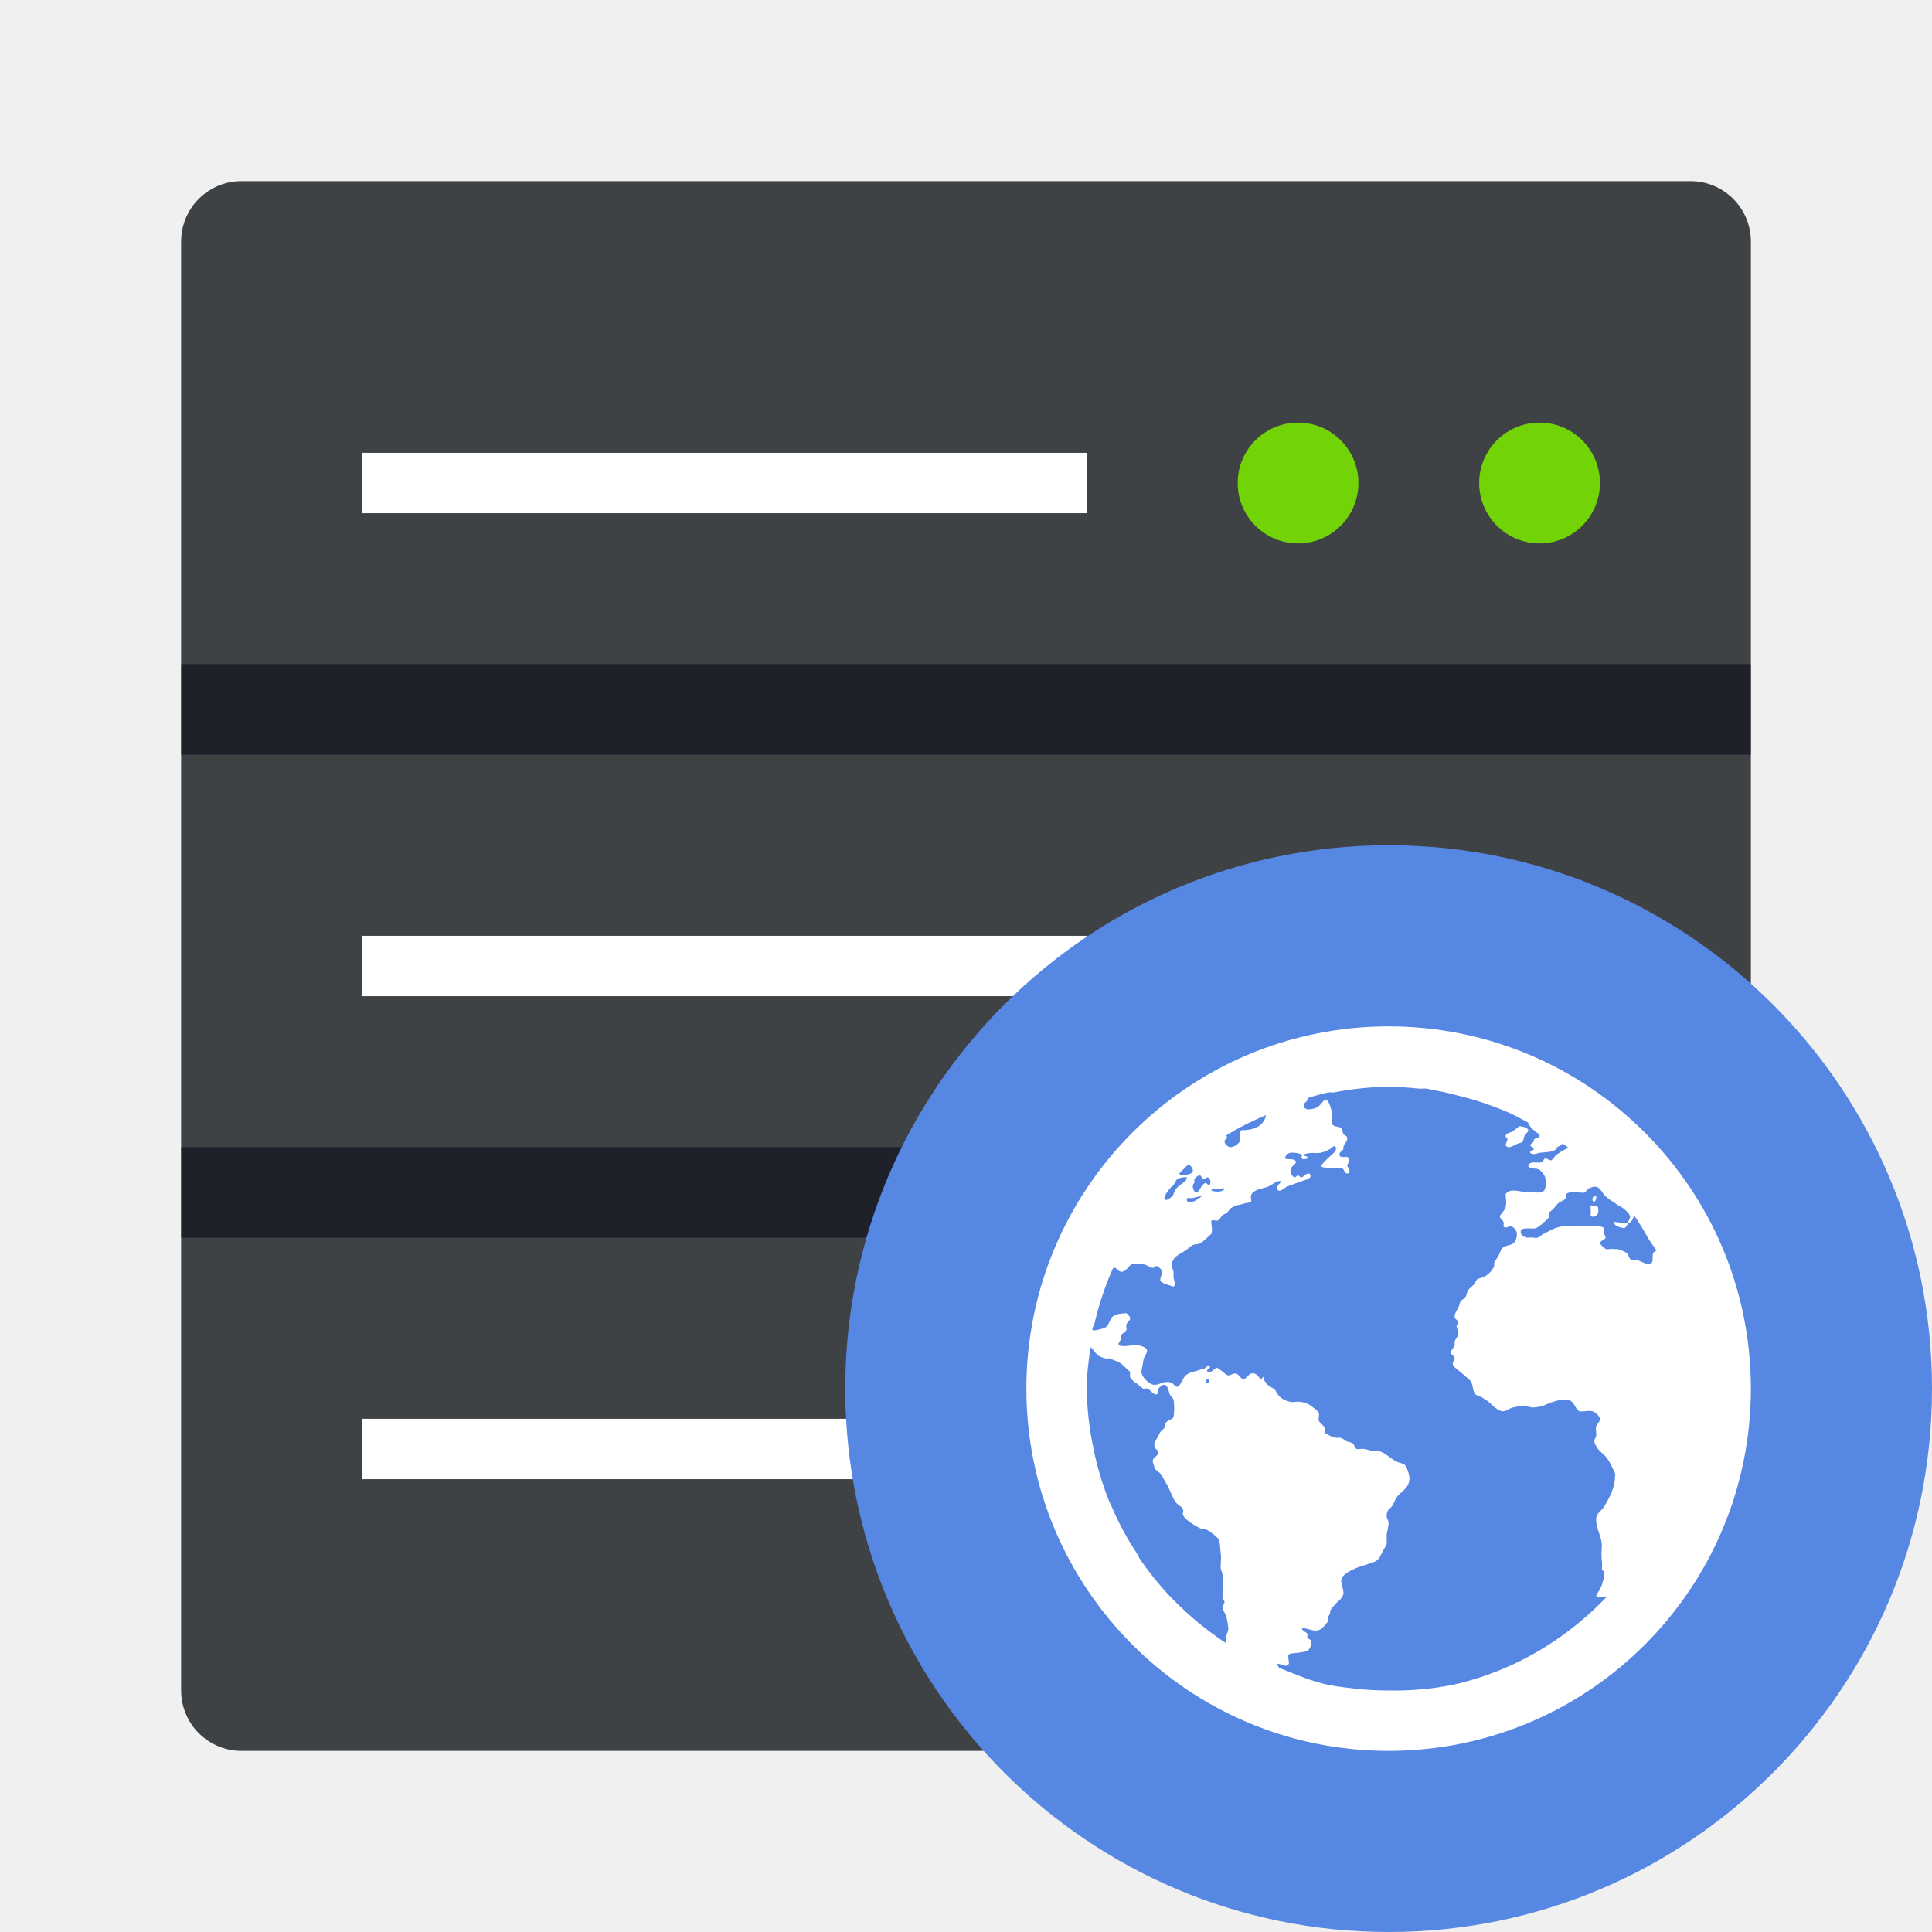
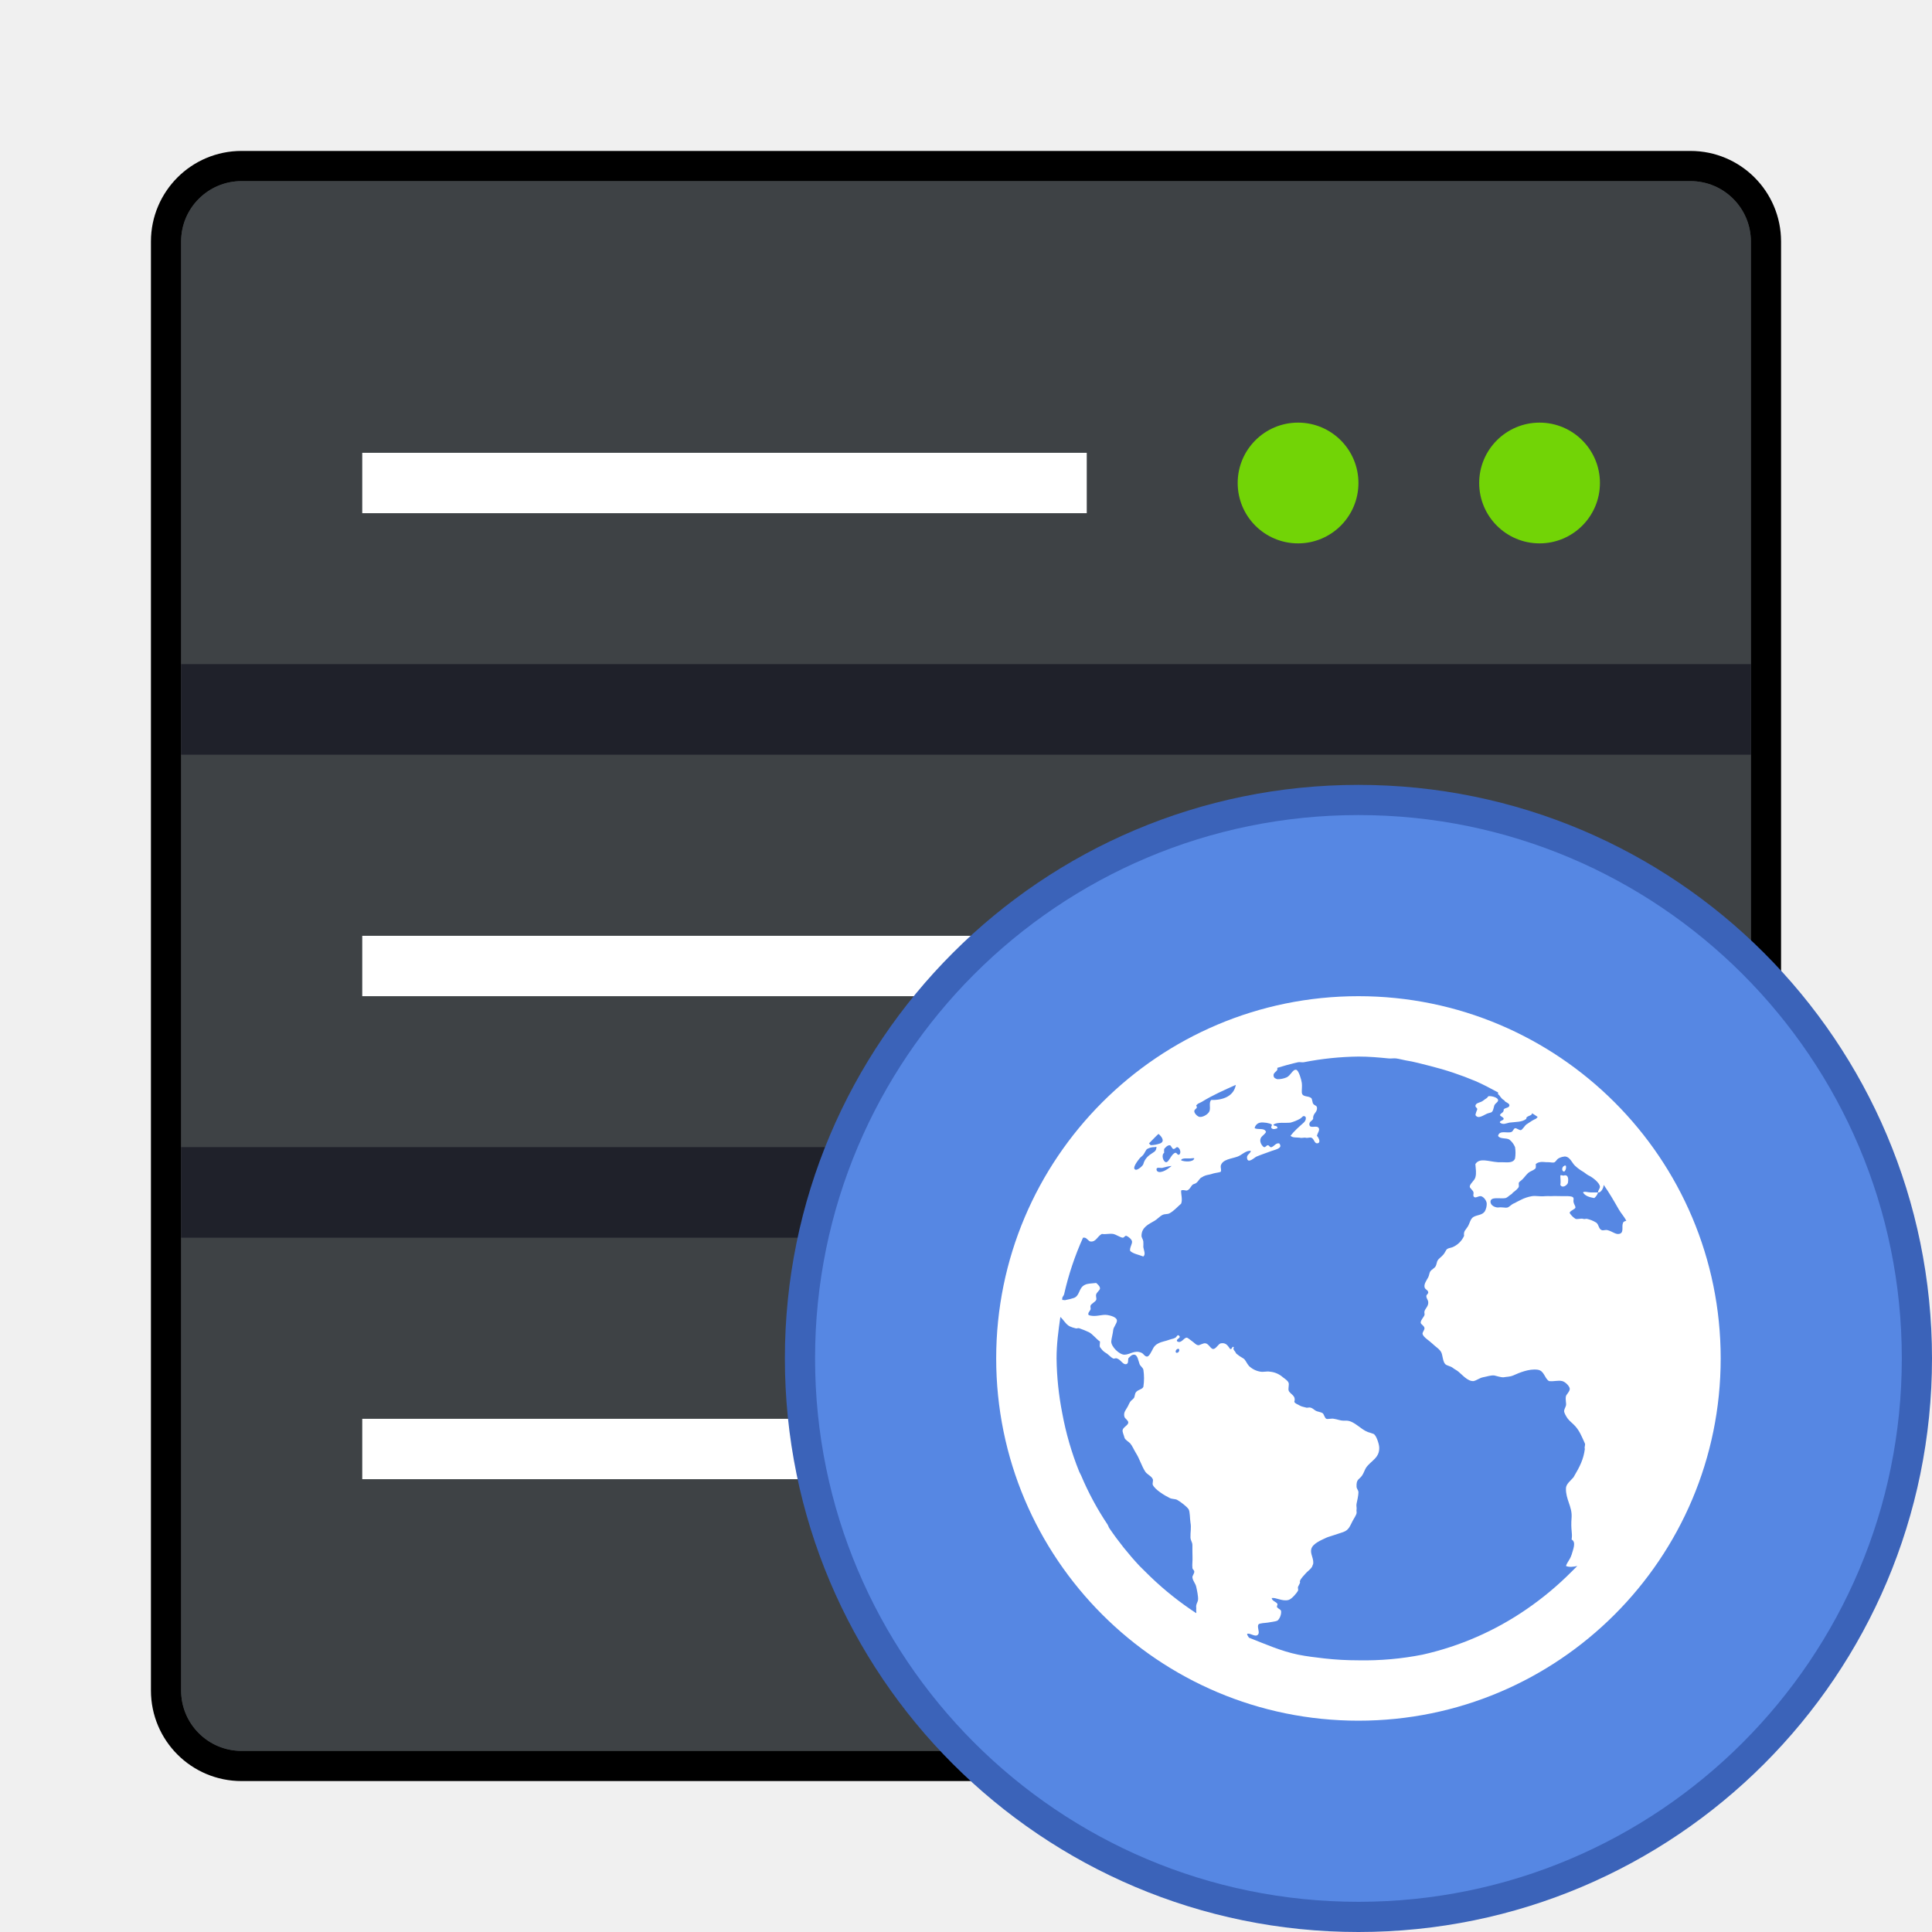
<svg xmlns="http://www.w3.org/2000/svg" width="64" height="64" version="1.1">
+   <rect x="6" y="6" width="52" height="52" rx="2" ry="2" fill="#3e4245" stroke="#000" stroke-width="2" style="paint-order:stroke markers fill" />
  <rect x="6" y="6" width="52" height="52" rx="2" ry="2" fill="#3e4245" style="paint-order:stroke markers fill" />
  <path d="m12 15h24v2h-24z" fill="#fff" />
  <circle cx="43" cy="16" r="2" fill="#72d406" />
  <circle cx="51" cy="16" r="2" fill="#72d406" />
  <g fill="#fff">
    <path d="m12 31h24v2h-24z" />
    <circle cx="43" cy="32" r="2" />
    <circle cx="51" cy="32" r="2" />
    <path d="m12 47h24v2h-24z" />
  </g>
  <g fill-rule="evenodd">
    <rect x="6" y="22" width="52" height="3" rx="0" ry="0" fill="#00000f" opacity=".5" style="paint-order:fill markers stroke" />
    <rect x="6" y="38" width="52" height="3" rx="0" ry="0" fill="#00000f" opacity=".5" style="paint-order:fill markers stroke" />
-     <circle cx="46" cy="46" r="18" fill="#5687e3" style="paint-order:fill markers stroke" />
+     <circle cx="45" cy="45" r="18" fill="#5687e3" stroke="#3b63b9" stroke-width="2" style="paint-order:fill markers stroke" />
+     <circle cx="45" cy="45" r="18" fill="#5687e3" style="paint-order:fill markers stroke" />
  </g>
-   <path d="m46 34a12 12 0 1 0 0 24 12 12 0 0 0 0-24zm0 2c0.346 0 0.664 0.028 1 0.062 0.08 8e-3 0.17-0.01 0.25 0 0.106 0.014 0.208 0.046 0.312 0.064 0.288 0.044 0.534 0.118 0.814 0.186 0.512 0.128 1.02 0.298 1.5 0.5 0.262 0.112 0.498 0.242 0.75 0.376v0.062c0.056 0.026 0.088 0.134 0.186 0.188 0.036 0.02 0.03 0.044 0.064 0.062 0.056 0.032 0.136 0.068 0.124 0.126-0.016 0.08-0.132 0.062-0.188 0.124 8e-3 0.116-0.094 0.11-0.124 0.188 0.018 0.05 0.116 0.064 0.124 0.124-0.01 0.064-0.148 0.06-0.124 0.126 0.108 0.084 0.21 0.02 0.312 0 0.224-0.028 0.424-0.012 0.562-0.126-0.018-0.106 0.2-0.09 0.188-0.186 0.058 0.04 0.13 0.08 0.188 0.124-0.022 0.02-0.04 0.052-0.064 0.062-0.04 0.02-0.086 0.04-0.124 0.064l-0.188 0.124c-0.046 0.032-0.14 0.188-0.186 0.188-0.06 0-0.146-0.076-0.188-0.064-0.06 0.02-0.058 0.102-0.126 0.126-0.132 0.048-0.392-0.072-0.436 0.126 0.056 0.114 0.274 0.06 0.374 0.124a0.62 0.62 0 0 1 0.188 0.25 1.18 1.18 0 0 1 0 0.376c-0.062 0.16-0.254 0.126-0.438 0.124h-0.126c-0.308-0.02-0.61-0.16-0.75 0.062 0.01 0.17 0.04 0.29 0 0.438-0.026 0.108-0.192 0.22-0.186 0.312 0 0.048 0.112 0.12 0.124 0.188 8e-3 0.036-0.016 0.09 0 0.126 0.052 0.098 0.16-0.02 0.25 0 0.088 0.02 0.188 0.15 0.188 0.25a0.52 0.52 0 0 1-0.062 0.25c-0.088 0.132-0.25 0.114-0.376 0.186-0.104 0.06-0.124 0.21-0.186 0.314-0.066 0.112-0.152 0.152-0.126 0.312a0.73 0.73 0 0 1-0.376 0.374c-0.054 0.024-0.136 0.028-0.186 0.064-0.04 0.028-0.07 0.122-0.126 0.186-0.07 0.08-0.15 0.128-0.186 0.188-0.03 0.046-0.034 0.124-0.064 0.188-0.044 0.084-0.132 0.102-0.186 0.186-0.026 0.04-0.036 0.136-0.064 0.188-0.064 0.116-0.136 0.212-0.124 0.314 0.01 0.096 0.12 0.1 0.124 0.186 6e-3 0.048-0.064 0.072-0.062 0.126 2e-3 0.076 0.056 0.126 0.062 0.186 0.014 0.148-0.096 0.212-0.124 0.314-0.014 0.048 0.012 0.084 0 0.124-0.024 0.074-0.124 0.162-0.126 0.25 0 0.062 0.12 0.1 0.126 0.188 4e-3 0.058-0.074 0.132-0.064 0.188 0.022 0.108 0.23 0.228 0.314 0.312 0.114 0.114 0.262 0.192 0.312 0.312 0.042 0.102 0.048 0.3 0.126 0.376 0.056 0.056 0.176 0.064 0.25 0.124 0.068 0.054 0.112 0.066 0.186 0.126 0.122 0.096 0.306 0.326 0.5 0.312 0.102-0.02 0.2-0.104 0.314-0.126 0.118-0.02 0.254-0.072 0.374-0.06 0.092 0.02 0.216 0.066 0.312 0.06 0.1-0.02 0.2-0.012 0.314-0.06 0.198-0.088 0.524-0.23 0.812-0.19 0.22 0.032 0.22 0.278 0.374 0.376 0.176 0.02 0.298-0.034 0.438 0 0.106 0.026 0.24 0.166 0.25 0.25 0.01 0.086-0.114 0.196-0.126 0.25-0.026 0.116 0.02 0.24 0 0.312-0.016 0.06-0.064 0.13-0.06 0.188 0 0.052 0.07 0.18 0.124 0.25 0.066 0.084 0.17 0.16 0.25 0.25 0.146 0.168 0.21 0.34 0.312 0.562 0.026 0.056-0.024 0.116 0 0.188-0.044 0.336-0.156 0.566-0.376 0.938-0.102 0.12-0.252 0.224-0.25 0.374-6e-3 0.36 0.204 0.59 0.188 0.938-0.036 0.468 0.036 0.5 0 0.75 0.16 0.08 0.046 0.334 0 0.5-0.068 0.198-0.148 0.242-0.186 0.376 0.106 0.046 0.256 0.026 0.374 0l-0.188 0.186a10.406 10.406 0 0 1-1.5 1.25 9.88 9.88 0 0 1-3.436 1.5 9.97 9.97 0 0 1-2.126 0.188c-0.38 0-0.756-0.02-1.126-0.062-0.292-0.034-0.588-0.068-0.874-0.126-0.566-0.116-1.098-0.354-1.626-0.562-0.018-0.034-0.066-0.084-0.06-0.126 0.102-0.044 0.298 0.148 0.374 0 0.038-0.07-0.05-0.24 0-0.312 0.036-0.048 0.238-0.048 0.312-0.062 0.106-0.02 0.252-0.034 0.312-0.062 0.066-0.042 0.138-0.19 0.126-0.314-6e-3 -0.058-0.08-0.072-0.126-0.124-0.038-0.044 0.026-0.084 0-0.126-0.048-0.07-0.168-0.084-0.186-0.186 0.142-0.028 0.354 0.12 0.56 0.062 0.1-0.028 0.268-0.22 0.314-0.312 0.014-0.028-0.016-0.09 0-0.126 0.018-0.036 0.056-0.104 0.062-0.124 0.014-0.054-0.012-0.028 0-0.064 0.036-0.1 0.128-0.176 0.188-0.25 0.046-0.056 0.146-0.128 0.188-0.186 0.048-0.062 0.03-0.07 0.062-0.126 0.03-0.18-0.106-0.34-0.062-0.5 0.048-0.18 0.326-0.292 0.5-0.374 0.06-0.028 0.138-0.046 0.186-0.064 0.12-0.04 0.264-0.084 0.376-0.124 0.188-0.068 0.22-0.204 0.312-0.376 0.044-0.08 0.118-0.19 0.126-0.25 8e-3 -0.052-0.01-0.062 0-0.124 0.01-0.058-0.016-0.12 0-0.188 0.02-0.086 0.062-0.28 0.062-0.374 0-0.08-0.06-0.116-0.062-0.188-0.014-0.26 0.092-0.234 0.186-0.376 0.048-0.07 0.092-0.2 0.126-0.25 0.162-0.24 0.458-0.322 0.438-0.686-8e-3 -0.12-0.1-0.4-0.188-0.438-0.05-0.022-0.114-0.036-0.188-0.062-0.236-0.088-0.44-0.356-0.686-0.376h-0.126c-0.096 0-0.204-0.048-0.312-0.062-0.068-0.02-0.21 0.02-0.25 0-0.062-0.03-0.076-0.154-0.126-0.188-0.04-0.028-0.126-0.04-0.186-0.062-0.1-0.036-0.138-0.118-0.25-0.126-0.036 0-0.086 0.02-0.126 0-0.062-0.02-0.13-0.026-0.188-0.06-0.072-0.046-0.158-0.064-0.186-0.126 0.066-0.216-0.144-0.25-0.188-0.376-0.02-0.058 0.02-0.198 0-0.25-0.026-0.074-0.106-0.124-0.188-0.186a0.748 0.748 0 0 0-0.438-0.188c-0.092-0.02-0.202 0.02-0.312 0a0.712 0.712 0 0 1-0.376-0.188c-0.084-0.098-0.112-0.204-0.186-0.25-0.07-0.044-0.14-0.08-0.188-0.126-0.022-0.02-0.042-0.016-0.062-0.06-0.036-0.076-0.108-0.1-0.064-0.19-0.08-0.04-0.038 0.078-0.124 0.064-0.078-0.11-0.136-0.22-0.312-0.188-0.08 0.02-0.156 0.186-0.25 0.188-0.08 0-0.148-0.172-0.25-0.188-0.08-0.02-0.196 0.072-0.25 0.062-0.086-0.02-0.11-0.072-0.188-0.124-0.058-0.04-0.156-0.128-0.188-0.126-0.1 0-0.174 0.2-0.312 0.126-0.068-0.086 0.142-0.108 0.062-0.188-0.06-0.058-0.076 0.034-0.124 0.062-0.056 0.036-0.126 0.04-0.188 0.064-0.138 0.052-0.268 0.066-0.376 0.124a0.37 0.37 0 0 0-0.186 0.188c-0.046 0.084-0.118 0.246-0.188 0.25-0.084 0-0.112-0.092-0.188-0.126-0.23-0.1-0.372 0.06-0.562 0.064-0.176 0-0.446-0.272-0.438-0.44 6e-3 -0.1 0.052-0.248 0.064-0.374 8e-3 -0.1 0.122-0.22 0.124-0.312 2e-3 -0.124-0.232-0.174-0.312-0.188-0.188-0.034-0.412 0.084-0.626 0-0.04-0.068 0.04-0.12 0.064-0.186 0.012-0.036-0.014-0.084 0-0.126 0.022-0.064 0.156-0.12 0.186-0.188 0.022-0.052-0.02-0.12 0-0.186 0.026-0.072 0.12-0.136 0.126-0.188 8e-3 -0.068-0.072-0.144-0.126-0.188-0.166 0.02-0.28 0.014-0.374 0.062-0.216 0.1-0.158 0.37-0.376 0.438a1.828 1.828 0 0 1-0.25 0.062c-0.036 0.02-0.084-4e-3 -0.124 0 4e-3 -0.02-4e-3 -0.04 0-0.062 8e-3 -0.046 0.052-0.08 0.062-0.126a9.82 9.82 0 0 1 0.626-1.874h0.06c0.078 0.02 0.124 0.12 0.19 0.126 0.182 0.02 0.222-0.17 0.374-0.25 0.156 0.02 0.234-0.02 0.376 0 0.096 0.02 0.236 0.116 0.312 0.124 0.064 0 0.064-0.07 0.124-0.062 0.06 0.02 0.178 0.114 0.188 0.186 0.01 0.09-0.088 0.214-0.062 0.314 0.094 0.096 0.304 0.13 0.436 0.186 0.088-0.074 0.014-0.208 0-0.312 0-0.046 6e-3 -0.144 0-0.186-8e-3 -0.072-0.06-0.126-0.06-0.188 0-0.286 0.244-0.388 0.436-0.5 0.082-0.048 0.178-0.152 0.25-0.188 0.102-0.05 0.166-0.014 0.25-0.062 0.152-0.086 0.258-0.216 0.376-0.314 0.054-0.13-6e-3 -0.308 0-0.436 0.054-0.034 0.128 0 0.186 0 0.092-0.02 0.136-0.136 0.188-0.188 0.03-0.03 0.088-0.032 0.126-0.062 0.09-0.072 0.106-0.156 0.186-0.188a0.52 0.52 0 0 1 0.126-0.062c0.06-0.02 0.154-0.028 0.25-0.064 0.06-0.02 0.226-0.036 0.25-0.06 0.03-0.032-8e-3 -0.144 0-0.19 0.048-0.224 0.36-0.236 0.562-0.312 0.14-0.052 0.28-0.214 0.438-0.186-0.03 0.108-0.152 0.12-0.126 0.25 0.034 0.18 0.25-0.038 0.314-0.064 0.12-0.052 0.34-0.126 0.5-0.186 0.14-0.05 0.38-0.09 0.25-0.25-0.11-0.02-0.156 0.084-0.25 0.124-0.066 0.02-0.07-0.056-0.126-0.062-0.054 0-0.07 0.072-0.126 0.062-0.054-0.02-0.116-0.12-0.124-0.188-0.022-0.168 0.12-0.188 0.188-0.312-0.046-0.152-0.248-0.066-0.376-0.126a0.226 0.226 0 0 1 0.188-0.186c0.086-0.02 0.324 0.016 0.376 0.062 0.03 0.026-0.046 0.084 0 0.126 0.052 0.046 0.12 0.02 0.186 0 0.024-0.114-0.144-0.052-0.124-0.126 0.136-0.088 0.396-0.04 0.562-0.062a1.36 1.36 0 0 0 0.312-0.126c0.08-0.046 0.104-0.138 0.188-0.062 0.024 0.082-0.016 0.144-0.062 0.188-0.154 0.136-0.318 0.28-0.438 0.436 0.074 0.072 0.188 0.05 0.312 0.064 0.048 0.02 0.138-0.01 0.188 0 0.06 0.02 0.14-0.02 0.188 0 0.084 0.02 0.104 0.186 0.186 0.186 0.136 0 0.08-0.16 0-0.25 0.024-0.094 0.098-0.182 0.064-0.25-0.062-0.124-0.3 0.038-0.314-0.124-6e-3 -0.1 0.09-0.112 0.126-0.188-0.016-0.192 0.144-0.2 0.126-0.374-0.01-0.072-0.076-0.058-0.126-0.126-0.026-0.036-0.032-0.16-0.062-0.186-0.104-0.088-0.3-0.02-0.314-0.188-4e-3 -0.1 0.014-0.206 0-0.314-0.012-0.1-0.1-0.416-0.186-0.436-0.112-0.024-0.18 0.186-0.314 0.25a0.752 0.752 0 0 1-0.312 0.062c-0.048-0.02-0.12-0.03-0.124-0.126-8e-3 -0.084 0.094-0.12 0.124-0.186 8e-3 -0.016-4e-3 -0.04 0-0.064 0.146-0.04 0.29-0.09 0.438-0.124 0.084-0.02 0.166-0.046 0.25-0.062 0.06-0.012 0.128 0.01 0.188 0a10.016 10.016 0 0 1 1.812-0.188zm-4.062 0.938c-0.064 0.364-0.406 0.51-0.814 0.5-0.09 0.088-0.012 0.252-0.06 0.374-0.044 0.102-0.212 0.196-0.314 0.188-0.074 0-0.188-0.118-0.188-0.188 0-0.086 0.138-0.088 0.064-0.186 2e-3 -0.02 0.04-0.044 0.06-0.064 0.042-0.024 0.086-0.038 0.126-0.062 0.362-0.224 0.734-0.386 1.126-0.562zm8.374 0.374c-0.036 0.02-0.03 0.044-0.062 0.064-0.076 0.046-0.13 0.102-0.188 0.124-0.08 0.03-0.174 0.05-0.186 0.126-0.01 0.06 0.064 0.066 0.06 0.124-0.028 0.074-0.044 0.098-0.06 0.188 0.1 0.166 0.31-0.038 0.436-0.064 0.056-0.02 0.096-0.014 0.126-0.06 0.034-0.056 0.036-0.112 0.062-0.19 0.028-0.084 0.136-0.112 0.126-0.186-8e-3 -0.074-0.19-0.136-0.314-0.126zm-10.936 1.25c0.094 0.076 0.228 0.24 0.06 0.314a1.032 1.032 0 0 1-0.31 0.06c-0.02 0-0.046-0.046-0.064-0.06 0.104-0.1 0.206-0.218 0.314-0.314zm0.374 0.376c0.048 0 0.068 0.12 0.126 0.124 0.054 0 0.092-0.07 0.124-0.062 0.084 0.022 0.142 0.188 0.062 0.25-0.066 0.02-0.076-0.07-0.124-0.062-0.136 0.024-0.212 0.32-0.314 0.312-0.096-0.02-0.16-0.242-0.06-0.312 0-0.06-6e-3 -0.064 0-0.126 0.028-0.036 0.106-0.13 0.186-0.124zm-0.5 0.062c0.028 0 0.052-0.02 0.062 0-0.014 0.106-0.042 0.138-0.124 0.188-0.142 0.086-0.266 0.192-0.314 0.374-0.012 0.054-0.18 0.2-0.25 0.188-0.156-0.034 0.09-0.33 0.126-0.376 0.04-0.05 0.08-0.066 0.126-0.124 0.044-0.056 0.08-0.156 0.124-0.188a0.492 0.492 0 0 1 0.25-0.062zm13.562 0.312c0.16-0.02 0.24 0.156 0.314 0.25 0.06 0.08 0.214 0.196 0.312 0.25 0.056 0.03 0.124 0.098 0.186 0.126 0.13 0.058 0.37 0.246 0.376 0.374 2e-3 0.064-0.072 0.128-0.062 0.188 0.098 0.02 0.184-0.152 0.186-0.25 0.184 0.26 0.342 0.536 0.5 0.812 0.076 0.132 0.18 0.24 0.25 0.376-0.088 0.026-0.11 0.04-0.124 0.124-0.02 0.112 0.042 0.294-0.126 0.314-0.104 0.02-0.228-0.092-0.374-0.126-0.06-0.02-0.14 0.02-0.188 0-0.11-0.036-0.092-0.184-0.186-0.25a1.002 1.002 0 0 0-0.314-0.126c-0.054 0-0.068 0.02-0.124 0-0.068-0.02-0.194 0.028-0.25 0a0.642 0.642 0 0 1-0.188-0.186c-0.022-0.074 0.184-0.126 0.188-0.188 4e-3 -0.048-0.054-0.114-0.064-0.188-6e-3 -0.044 0.01-0.094 0-0.124-0.014-0.052-0.104-0.06-0.186-0.064h-0.188c-0.088 0-0.266-8e-3 -0.376 0-0.066 0-0.124-6e-3 -0.186 0-0.174 0.02-0.302-0.02-0.438 0a1.256 1.256 0 0 0-0.376 0.126l-0.124 0.062a0.822 0.822 0 0 1-0.126 0.064c-0.054 0.026-0.132 0.108-0.186 0.124-0.08 0.02-0.172-0.02-0.314 0-0.1 0-0.246-0.066-0.25-0.188 0-0.186 0.326-0.09 0.5-0.124 0.066-0.02 0.108-0.078 0.188-0.126 0.04-0.02 0.028-0.038 0.064-0.062 0.06-0.042 0.176-0.14 0.186-0.188 8e-3 -0.044-6e-3 -0.09 0-0.124 8e-3 -0.042 0.072-0.07 0.126-0.126 0.084-0.084 0.146-0.196 0.25-0.25 0.07-0.036 0.154-0.066 0.186-0.124 8e-3 -0.064 0-0.066 0-0.126a0.26 0.26 0 0 1 0.126-0.062c0.108-0.024 0.186 6e-3 0.312 0 0.054 0 0.13 0.026 0.188 0 0.048-0.032 0.076-0.1 0.126-0.126a0.494 0.494 0 0 1 0.186-0.06zm1.126 1.188h-0.25c-0.088 0-0.2-0.046-0.25 0 0.074 0.12 0.208 0.158 0.374 0.188a0.386 0.386 0 0 0 0.126-0.188zm-13.688-1.126h0.188c0.05 0 0.104-0.02 0.124 0-0.032 0.132-0.334 0.112-0.436 0.064 4e-3 -0.05 0.06-0.056 0.124-0.064zm-0.438 0.25c-0.086 0.064-0.174 0.146-0.312 0.188-0.076 0.024-0.174 0.022-0.188-0.062-0.016-0.104 0.12-0.052 0.188-0.062 0.088-0.02 0.21-0.06 0.312-0.064zm13 0c-0.066 0.022-0.098 0.168 0 0.188 0.046-0.028 0.076-0.1 0.064-0.186-0.026-0.028-0.044-0.02-0.064 0zm-0.124 0.314c0 0.112 0.02 0.214 0 0.312 0.064 0.124 0.218 0.02 0.25-0.062 0.038-0.208-0.03-0.276-0.126-0.25-0.032 0.02-0.09-0.026-0.124 0zm-16.564 4.686c0.114 0.102 0.18 0.246 0.314 0.314a0.94 0.94 0 0 0 0.186 0.062c0.054 0.02 0.076-0.016 0.126 0 0.106 0.036 0.228 0.086 0.312 0.126 0.128 0.056 0.266 0.248 0.376 0.312 4e-3 0.064-0.02 0.14 0 0.186 0.052 0.07 0.102 0.14 0.186 0.188 0.102 0.056 0.156 0.144 0.25 0.188 0.034 0.02 0.074-0.02 0.126 0 0.132 0.04 0.2 0.22 0.312 0.188 0.074-0.022 0.052-0.116 0.064-0.188 0.05-0.054 0.108-0.126 0.186-0.126 0.124 0 0.142 0.192 0.188 0.314 0.026 0.068 0.108 0.114 0.126 0.186a1.886 1.886 0 0 1 0 0.564c-0.034 0.092-0.176 0.086-0.25 0.186-0.036 0.048-0.036 0.154-0.064 0.188-0.048 0.06-0.088 0.07-0.124 0.126a0.9 0.9 0 0 0-0.064 0.124c-0.06 0.128-0.174 0.22-0.124 0.376 0.02 0.06 0.126 0.112 0.126 0.186 0 0.088-0.174 0.154-0.188 0.25-0.01 0.07 0.04 0.158 0.062 0.25 0.016 0.07 0.146 0.142 0.188 0.188 0.07 0.08 0.124 0.214 0.186 0.314 0.126 0.194 0.19 0.434 0.314 0.624 0.066 0.098 0.206 0.146 0.25 0.25 0.02 0.052-0.02 0.14 0 0.188 0.072 0.16 0.4 0.358 0.562 0.436 0.076 0.04 0.18 0.024 0.25 0.064 0.106 0.06 0.32 0.22 0.376 0.312 0.046 0.084 0.038 0.304 0.06 0.438 0.032 0.176-6e-3 0.31 0 0.5 8e-3 0.104 0.064 0.146 0.064 0.25v0.186c-2e-3 0.124 0.01 0.25 0 0.376a1.184 1.184 0 0 0 0 0.188c6e-3 0.06 0.06 0.068 0.062 0.124 4e-3 0.06-0.068 0.142-0.062 0.188 0.014 0.126 0.1 0.196 0.126 0.312 0.02 0.092 0.074 0.328 0.06 0.438-6e-3 0.058-0.052 0.12-0.06 0.188-6e-3 0.052 6e-3 0.076 0 0.124-6e-3 0.046 0.01 0.088 0 0.126-0.064-0.04-0.126-0.084-0.188-0.126a10.406 10.406 0 0 1-1.5-1.25l-0.188-0.186a10.4 10.4 0 0 1-1-1.25c-0.028-0.04-0.036-0.086-0.062-0.126a9.648 9.648 0 0 1-0.876-1.626c-0.018-0.04-0.044-0.08-0.062-0.124a10.036 10.036 0 0 1-0.562-1.938 10.016 10.016 0 0 1-0.188-1.812c0-0.476 0.06-0.918 0.126-1.376zm3.876 1.064c0.096-0.044 0.078 0.11 0 0.124-0.074 0.02-0.072-0.088 0-0.124z" fill="#fff" />
+   <path d="m45 33a12 12 0 1 0 0 24 12 12 0 0 0 0-24zm0 2c0.346 0 0.664 0.028 1 0.062 0.08 8e-3 0.17-0.01 0.25 0 0.106 0.014 0.208 0.046 0.312 0.064 0.288 0.044 0.534 0.118 0.814 0.186 0.512 0.128 1.02 0.298 1.5 0.5 0.262 0.112 0.498 0.242 0.75 0.376v0.062c0.056 0.026 0.088 0.134 0.186 0.188 0.036 0.02 0.03 0.044 0.064 0.062 0.056 0.032 0.136 0.068 0.124 0.126-0.016 0.08-0.132 0.062-0.188 0.124 8e-3 0.116-0.094 0.11-0.124 0.188 0.018 0.05 0.116 0.064 0.124 0.124-0.01 0.064-0.148 0.06-0.124 0.126 0.108 0.084 0.21 0.02 0.312 0 0.224-0.028 0.424-0.012 0.562-0.126-0.018-0.106 0.2-0.09 0.188-0.186 0.058 0.04 0.13 0.08 0.188 0.124-0.022 0.02-0.04 0.052-0.064 0.062-0.04 0.02-0.086 0.04-0.124 0.064l-0.188 0.124c-0.046 0.032-0.14 0.188-0.186 0.188-0.06 0-0.146-0.076-0.188-0.064-0.06 0.02-0.058 0.102-0.126 0.126-0.132 0.048-0.392-0.072-0.436 0.126 0.056 0.114 0.274 0.06 0.374 0.124a0.62 0.62 0 0 1 0.188 0.25 1.18 1.18 0 0 1 0 0.376c-0.062 0.16-0.254 0.126-0.438 0.124h-0.126c-0.308-0.02-0.61-0.16-0.75 0.062 0.01 0.17 0.04 0.29 0 0.438-0.026 0.108-0.192 0.22-0.186 0.312 0 0.048 0.112 0.12 0.124 0.188 8e-3 0.036-0.016 0.09 0 0.126 0.052 0.098 0.16-0.02 0.25 0 0.088 0.02 0.188 0.15 0.188 0.25a0.52 0.52 0 0 1-0.062 0.25c-0.088 0.132-0.25 0.114-0.376 0.186-0.104 0.06-0.124 0.21-0.186 0.314-0.066 0.112-0.152 0.152-0.126 0.312a0.73 0.73 0 0 1-0.376 0.374c-0.054 0.024-0.136 0.028-0.186 0.064-0.04 0.028-0.07 0.122-0.126 0.186-0.07 0.08-0.15 0.128-0.186 0.188-0.03 0.046-0.034 0.124-0.064 0.188-0.044 0.084-0.132 0.102-0.186 0.186-0.026 0.04-0.036 0.136-0.064 0.188-0.064 0.116-0.136 0.212-0.124 0.314 0.01 0.096 0.12 0.1 0.124 0.186 6e-3 0.048-0.064 0.072-0.062 0.126 2e-3 0.076 0.056 0.126 0.062 0.186 0.014 0.148-0.096 0.212-0.124 0.314-0.014 0.048 0.012 0.084 0 0.124-0.024 0.074-0.124 0.162-0.126 0.25 0 0.062 0.12 0.1 0.126 0.188 4e-3 0.058-0.074 0.132-0.064 0.188 0.022 0.108 0.23 0.228 0.314 0.312 0.114 0.114 0.262 0.192 0.312 0.312 0.042 0.102 0.048 0.3 0.126 0.376 0.056 0.056 0.176 0.064 0.25 0.124 0.068 0.054 0.112 0.066 0.186 0.126 0.122 0.096 0.306 0.326 0.5 0.312 0.102-0.02 0.2-0.104 0.314-0.126 0.118-0.02 0.254-0.072 0.374-0.06 0.092 0.02 0.216 0.066 0.312 0.06 0.1-0.02 0.2-0.012 0.314-0.06 0.198-0.088 0.524-0.23 0.812-0.19 0.22 0.032 0.22 0.278 0.374 0.376 0.176 0.02 0.298-0.034 0.438 0 0.106 0.026 0.24 0.166 0.25 0.25 0.01 0.086-0.114 0.196-0.126 0.25-0.026 0.116 0.02 0.24 0 0.312-0.016 0.06-0.064 0.13-0.06 0.188 0 0.052 0.07 0.18 0.124 0.25 0.066 0.084 0.17 0.16 0.25 0.25 0.146 0.168 0.21 0.34 0.312 0.562 0.026 0.056-0.024 0.116 0 0.188-0.044 0.336-0.156 0.566-0.376 0.938-0.102 0.12-0.252 0.224-0.25 0.374-6e-3 0.36 0.204 0.59 0.188 0.938-0.036 0.468 0.036 0.5 0 0.75 0.16 0.08 0.046 0.334 0 0.5-0.068 0.198-0.148 0.242-0.186 0.376 0.106 0.046 0.256 0.026 0.374 0l-0.188 0.186a10.406 10.406 0 0 1-1.5 1.25 9.88 9.88 0 0 1-3.436 1.5 9.97 9.97 0 0 1-2.126 0.188c-0.38 0-0.756-0.02-1.126-0.062-0.292-0.034-0.588-0.068-0.874-0.126-0.566-0.116-1.098-0.354-1.626-0.562-0.018-0.034-0.066-0.084-0.06-0.126 0.102-0.044 0.298 0.148 0.374 0 0.038-0.07-0.05-0.24 0-0.312 0.036-0.048 0.238-0.048 0.312-0.062 0.106-0.02 0.252-0.034 0.312-0.062 0.066-0.042 0.138-0.19 0.126-0.314-6e-3 -0.058-0.08-0.072-0.126-0.124-0.038-0.044 0.026-0.084 0-0.126-0.048-0.07-0.168-0.084-0.186-0.186 0.142-0.028 0.354 0.12 0.56 0.062 0.1-0.028 0.268-0.22 0.314-0.312 0.014-0.028-0.016-0.09 0-0.126 0.018-0.036 0.056-0.104 0.062-0.124 0.014-0.054-0.012-0.028 0-0.064 0.036-0.1 0.128-0.176 0.188-0.25 0.046-0.056 0.146-0.128 0.188-0.186 0.048-0.062 0.03-0.07 0.062-0.126 0.03-0.18-0.106-0.34-0.062-0.5 0.048-0.18 0.326-0.292 0.5-0.374 0.06-0.028 0.138-0.046 0.186-0.064 0.12-0.04 0.264-0.084 0.376-0.124 0.188-0.068 0.22-0.204 0.312-0.376 0.044-0.08 0.118-0.19 0.126-0.25 8e-3 -0.052-0.01-0.062 0-0.124 0.01-0.058-0.016-0.12 0-0.188 0.02-0.086 0.062-0.28 0.062-0.374 0-0.08-0.06-0.116-0.062-0.188-0.014-0.26 0.092-0.234 0.186-0.376 0.048-0.07 0.092-0.2 0.126-0.25 0.162-0.24 0.458-0.322 0.438-0.686-8e-3 -0.12-0.1-0.4-0.188-0.438-0.05-0.022-0.114-0.036-0.188-0.062-0.236-0.088-0.44-0.356-0.686-0.376h-0.126c-0.096 0-0.204-0.048-0.312-0.062-0.068-0.02-0.21 0.02-0.25 0-0.062-0.03-0.076-0.154-0.126-0.188-0.04-0.028-0.126-0.04-0.186-0.062-0.1-0.036-0.138-0.118-0.25-0.126-0.036 0-0.086 0.02-0.126 0-0.062-0.02-0.13-0.026-0.188-0.06-0.072-0.046-0.158-0.064-0.186-0.126 0.066-0.216-0.144-0.25-0.188-0.376-0.02-0.058 0.02-0.198 0-0.25-0.026-0.074-0.106-0.124-0.188-0.186a0.748 0.748 0 0 0-0.438-0.188c-0.092-0.02-0.202 0.02-0.312 0a0.712 0.712 0 0 1-0.376-0.188c-0.084-0.098-0.112-0.204-0.186-0.25-0.07-0.044-0.14-0.08-0.188-0.126-0.022-0.02-0.042-0.016-0.062-0.06-0.036-0.076-0.108-0.1-0.064-0.19-0.08-0.04-0.038 0.078-0.124 0.064-0.078-0.11-0.136-0.22-0.312-0.188-0.08 0.02-0.156 0.186-0.25 0.188-0.08 0-0.148-0.172-0.25-0.188-0.08-0.02-0.196 0.072-0.25 0.062-0.086-0.02-0.11-0.072-0.188-0.124-0.058-0.04-0.156-0.128-0.188-0.126-0.1 0-0.174 0.2-0.312 0.126-0.068-0.086 0.142-0.108 0.062-0.188-0.06-0.058-0.076 0.034-0.124 0.062-0.056 0.036-0.126 0.04-0.188 0.064-0.138 0.052-0.268 0.066-0.376 0.124a0.37 0.37 0 0 0-0.186 0.188c-0.046 0.084-0.118 0.246-0.188 0.25-0.084 0-0.112-0.092-0.188-0.126-0.23-0.1-0.372 0.06-0.562 0.064-0.176 0-0.446-0.272-0.438-0.44 6e-3 -0.1 0.052-0.248 0.064-0.374 8e-3 -0.1 0.122-0.22 0.124-0.312 2e-3 -0.124-0.232-0.174-0.312-0.188-0.188-0.034-0.412 0.084-0.626 0-0.04-0.068 0.04-0.12 0.064-0.186 0.012-0.036-0.014-0.084 0-0.126 0.022-0.064 0.156-0.12 0.186-0.188 0.022-0.052-0.02-0.12 0-0.186 0.026-0.072 0.12-0.136 0.126-0.188 8e-3 -0.068-0.072-0.144-0.126-0.188-0.166 0.02-0.28 0.014-0.374 0.062-0.216 0.1-0.158 0.37-0.376 0.438a1.828 1.828 0 0 1-0.25 0.062c-0.036 0.02-0.084-4e-3 -0.124 0 4e-3 -0.02-4e-3 -0.04 0-0.062 8e-3 -0.046 0.052-0.08 0.062-0.126a9.82 9.82 0 0 1 0.626-1.874h0.06c0.078 0.02 0.124 0.12 0.19 0.126 0.182 0.02 0.222-0.17 0.374-0.25 0.156 0.02 0.234-0.02 0.376 0 0.096 0.02 0.236 0.116 0.312 0.124 0.064 0 0.064-0.07 0.124-0.062 0.06 0.02 0.178 0.114 0.188 0.186 0.01 0.09-0.088 0.214-0.062 0.314 0.094 0.096 0.304 0.13 0.436 0.186 0.088-0.074 0.014-0.208 0-0.312 0-0.046 6e-3 -0.144 0-0.186-8e-3 -0.072-0.06-0.126-0.06-0.188 0-0.286 0.244-0.388 0.436-0.5 0.082-0.048 0.178-0.152 0.25-0.188 0.102-0.05 0.166-0.014 0.25-0.062 0.152-0.086 0.258-0.216 0.376-0.314 0.054-0.13-6e-3 -0.308 0-0.436 0.054-0.034 0.128 0 0.186 0 0.092-0.02 0.136-0.136 0.188-0.188 0.03-0.03 0.088-0.032 0.126-0.062 0.09-0.072 0.106-0.156 0.186-0.188a0.52 0.52 0 0 1 0.126-0.062c0.06-0.02 0.154-0.028 0.25-0.064 0.06-0.02 0.226-0.036 0.25-0.06 0.03-0.032-8e-3 -0.144 0-0.19 0.048-0.224 0.36-0.236 0.562-0.312 0.14-0.052 0.28-0.214 0.438-0.186-0.03 0.108-0.152 0.12-0.126 0.25 0.034 0.18 0.25-0.038 0.314-0.064 0.12-0.052 0.34-0.126 0.5-0.186 0.14-0.05 0.38-0.09 0.25-0.25-0.11-0.02-0.156 0.084-0.25 0.124-0.066 0.02-0.07-0.056-0.126-0.062-0.054 0-0.07 0.072-0.126 0.062-0.054-0.02-0.116-0.12-0.124-0.188-0.022-0.168 0.12-0.188 0.188-0.312-0.046-0.152-0.248-0.066-0.376-0.126a0.226 0.226 0 0 1 0.188-0.186c0.086-0.02 0.324 0.016 0.376 0.062 0.03 0.026-0.046 0.084 0 0.126 0.052 0.046 0.12 0.02 0.186 0 0.024-0.114-0.144-0.052-0.124-0.126 0.136-0.088 0.396-0.04 0.562-0.062a1.36 1.36 0 0 0 0.312-0.126c0.08-0.046 0.104-0.138 0.188-0.062 0.024 0.082-0.016 0.144-0.062 0.188-0.154 0.136-0.318 0.28-0.438 0.436 0.074 0.072 0.188 0.05 0.312 0.064 0.048 0.02 0.138-0.01 0.188 0 0.06 0.02 0.14-0.02 0.188 0 0.084 0.02 0.104 0.186 0.186 0.186 0.136 0 0.08-0.16 0-0.25 0.024-0.094 0.098-0.182 0.064-0.25-0.062-0.124-0.3 0.038-0.314-0.124-6e-3 -0.1 0.09-0.112 0.126-0.188-0.016-0.192 0.144-0.2 0.126-0.374-0.01-0.072-0.076-0.058-0.126-0.126-0.026-0.036-0.032-0.16-0.062-0.186-0.104-0.088-0.3-0.02-0.314-0.188-4e-3 -0.1 0.014-0.206 0-0.314-0.012-0.1-0.1-0.416-0.186-0.436-0.112-0.024-0.18 0.186-0.314 0.25a0.752 0.752 0 0 1-0.312 0.062c-0.048-0.02-0.12-0.03-0.124-0.126-8e-3 -0.084 0.094-0.12 0.124-0.186 8e-3 -0.016-4e-3 -0.04 0-0.064 0.146-0.04 0.29-0.09 0.438-0.124 0.084-0.02 0.166-0.046 0.25-0.062 0.06-0.012 0.128 0.01 0.188 0a10.016 10.016 0 0 1 1.812-0.188zm-4.062 0.938c-0.064 0.364-0.406 0.51-0.814 0.5-0.09 0.088-0.012 0.252-0.06 0.374-0.044 0.102-0.212 0.196-0.314 0.188-0.074 0-0.188-0.118-0.188-0.188 0-0.086 0.138-0.088 0.064-0.186 2e-3 -0.02 0.04-0.044 0.06-0.064 0.042-0.024 0.086-0.038 0.126-0.062 0.362-0.224 0.734-0.386 1.126-0.562zm8.374 0.374c-0.036 0.02-0.03 0.044-0.062 0.064-0.076 0.046-0.13 0.102-0.188 0.124-0.08 0.03-0.174 0.05-0.186 0.126-0.01 0.06 0.064 0.066 0.06 0.124-0.028 0.074-0.044 0.098-0.06 0.188 0.1 0.166 0.31-0.038 0.436-0.064 0.056-0.02 0.096-0.014 0.126-0.06 0.034-0.056 0.036-0.112 0.062-0.19 0.028-0.084 0.136-0.112 0.126-0.186-8e-3 -0.074-0.19-0.136-0.314-0.126zm-10.936 1.25c0.094 0.076 0.228 0.24 0.06 0.314a1.032 1.032 0 0 1-0.31 0.06c-0.02 0-0.046-0.046-0.064-0.06 0.104-0.1 0.206-0.218 0.314-0.314zm0.374 0.376c0.048 0 0.068 0.12 0.126 0.124 0.054 0 0.092-0.07 0.124-0.062 0.084 0.022 0.142 0.188 0.062 0.25-0.066 0.02-0.076-0.07-0.124-0.062-0.136 0.024-0.212 0.32-0.314 0.312-0.096-0.02-0.16-0.242-0.06-0.312 0-0.06-6e-3 -0.064 0-0.126 0.028-0.036 0.106-0.13 0.186-0.124zm-0.5 0.062c0.028 0 0.052-0.02 0.062 0-0.014 0.106-0.042 0.138-0.124 0.188-0.142 0.086-0.266 0.192-0.314 0.374-0.012 0.054-0.18 0.2-0.25 0.188-0.156-0.034 0.09-0.33 0.126-0.376 0.04-0.05 0.08-0.066 0.126-0.124 0.044-0.056 0.08-0.156 0.124-0.188a0.492 0.492 0 0 1 0.25-0.062zm13.562 0.312c0.16-0.02 0.24 0.156 0.314 0.25 0.06 0.08 0.214 0.196 0.312 0.25 0.056 0.03 0.124 0.098 0.186 0.126 0.13 0.058 0.37 0.246 0.376 0.374 2e-3 0.064-0.072 0.128-0.062 0.188 0.098 0.02 0.184-0.152 0.186-0.25 0.184 0.26 0.342 0.536 0.5 0.812 0.076 0.132 0.18 0.24 0.25 0.376-0.088 0.026-0.11 0.04-0.124 0.124-0.02 0.112 0.042 0.294-0.126 0.314-0.104 0.02-0.228-0.092-0.374-0.126-0.06-0.02-0.14 0.02-0.188 0-0.11-0.036-0.092-0.184-0.186-0.25a1.002 1.002 0 0 0-0.314-0.126c-0.054 0-0.068 0.02-0.124 0-0.068-0.02-0.194 0.028-0.25 0a0.642 0.642 0 0 1-0.188-0.186c-0.022-0.074 0.184-0.126 0.188-0.188 4e-3 -0.048-0.054-0.114-0.064-0.188-6e-3 -0.044 0.01-0.094 0-0.124-0.014-0.052-0.104-0.06-0.186-0.064h-0.188c-0.088 0-0.266-8e-3 -0.376 0-0.066 0-0.124-6e-3 -0.186 0-0.174 0.02-0.302-0.02-0.438 0a1.256 1.256 0 0 0-0.376 0.126l-0.124 0.062a0.822 0.822 0 0 1-0.126 0.064c-0.054 0.026-0.132 0.108-0.186 0.124-0.08 0.02-0.172-0.02-0.314 0-0.1 0-0.246-0.066-0.25-0.188 0-0.186 0.326-0.09 0.5-0.124 0.066-0.02 0.108-0.078 0.188-0.126 0.04-0.02 0.028-0.038 0.064-0.062 0.06-0.042 0.176-0.14 0.186-0.188 8e-3 -0.044-6e-3 -0.09 0-0.124 8e-3 -0.042 0.072-0.07 0.126-0.126 0.084-0.084 0.146-0.196 0.25-0.25 0.07-0.036 0.154-0.066 0.186-0.124 8e-3 -0.064 0-0.066 0-0.126a0.26 0.26 0 0 1 0.126-0.062c0.108-0.024 0.186 6e-3 0.312 0 0.054 0 0.13 0.026 0.188 0 0.048-0.032 0.076-0.1 0.126-0.126a0.494 0.494 0 0 1 0.186-0.06zm1.126 1.188h-0.25c-0.088 0-0.2-0.046-0.25 0 0.074 0.12 0.208 0.158 0.374 0.188a0.386 0.386 0 0 0 0.126-0.188zm-13.688-1.126h0.188c0.05 0 0.104-0.02 0.124 0-0.032 0.132-0.334 0.112-0.436 0.064 4e-3 -0.05 0.06-0.056 0.124-0.064zm-0.438 0.25c-0.086 0.064-0.174 0.146-0.312 0.188-0.076 0.024-0.174 0.022-0.188-0.062-0.016-0.104 0.12-0.052 0.188-0.062 0.088-0.02 0.21-0.06 0.312-0.064zm13 0c-0.066 0.022-0.098 0.168 0 0.188 0.046-0.028 0.076-0.1 0.064-0.186-0.026-0.028-0.044-0.02-0.064 0zm-0.124 0.314c0 0.112 0.02 0.214 0 0.312 0.064 0.124 0.218 0.02 0.25-0.062 0.038-0.208-0.03-0.276-0.126-0.25-0.032 0.02-0.09-0.026-0.124 0zm-16.564 4.686c0.114 0.102 0.18 0.246 0.314 0.314a0.94 0.94 0 0 0 0.186 0.062c0.054 0.02 0.076-0.016 0.126 0 0.106 0.036 0.228 0.086 0.312 0.126 0.128 0.056 0.266 0.248 0.376 0.312 4e-3 0.064-0.02 0.14 0 0.186 0.052 0.07 0.102 0.14 0.186 0.188 0.102 0.056 0.156 0.144 0.25 0.188 0.034 0.02 0.074-0.02 0.126 0 0.132 0.04 0.2 0.22 0.312 0.188 0.074-0.022 0.052-0.116 0.064-0.188 0.05-0.054 0.108-0.126 0.186-0.126 0.124 0 0.142 0.192 0.188 0.314 0.026 0.068 0.108 0.114 0.126 0.186a1.886 1.886 0 0 1 0 0.564c-0.034 0.092-0.176 0.086-0.25 0.186-0.036 0.048-0.036 0.154-0.064 0.188-0.048 0.06-0.088 0.07-0.124 0.126a0.9 0.9 0 0 0-0.064 0.124c-0.06 0.128-0.174 0.22-0.124 0.376 0.02 0.06 0.126 0.112 0.126 0.186 0 0.088-0.174 0.154-0.188 0.25-0.01 0.07 0.04 0.158 0.062 0.25 0.016 0.07 0.146 0.142 0.188 0.188 0.07 0.08 0.124 0.214 0.186 0.314 0.126 0.194 0.19 0.434 0.314 0.624 0.066 0.098 0.206 0.146 0.25 0.25 0.02 0.052-0.02 0.14 0 0.188 0.072 0.16 0.4 0.358 0.562 0.436 0.076 0.04 0.18 0.024 0.25 0.064 0.106 0.06 0.32 0.22 0.376 0.312 0.046 0.084 0.038 0.304 0.06 0.438 0.032 0.176-6e-3 0.31 0 0.5 8e-3 0.104 0.064 0.146 0.064 0.25v0.186c-2e-3 0.124 0.01 0.25 0 0.376a1.184 1.184 0 0 0 0 0.188c6e-3 0.06 0.06 0.068 0.062 0.124 4e-3 0.06-0.068 0.142-0.062 0.188 0.014 0.126 0.1 0.196 0.126 0.312 0.02 0.092 0.074 0.328 0.06 0.438-6e-3 0.058-0.052 0.12-0.06 0.188-6e-3 0.052 6e-3 0.076 0 0.124-6e-3 0.046 0.01 0.088 0 0.126-0.064-0.04-0.126-0.084-0.188-0.126a10.406 10.406 0 0 1-1.5-1.25l-0.188-0.186a10.4 10.4 0 0 1-1-1.25c-0.028-0.04-0.036-0.086-0.062-0.126a9.648 9.648 0 0 1-0.876-1.626c-0.018-0.04-0.044-0.08-0.062-0.124a10.036 10.036 0 0 1-0.562-1.938 10.016 10.016 0 0 1-0.188-1.812c0-0.476 0.06-0.918 0.126-1.376zm3.876 1.064c0.096-0.044 0.078 0.11 0 0.124-0.074 0.02-0.072-0.088 0-0.124z" fill="#fff" />
</svg>
